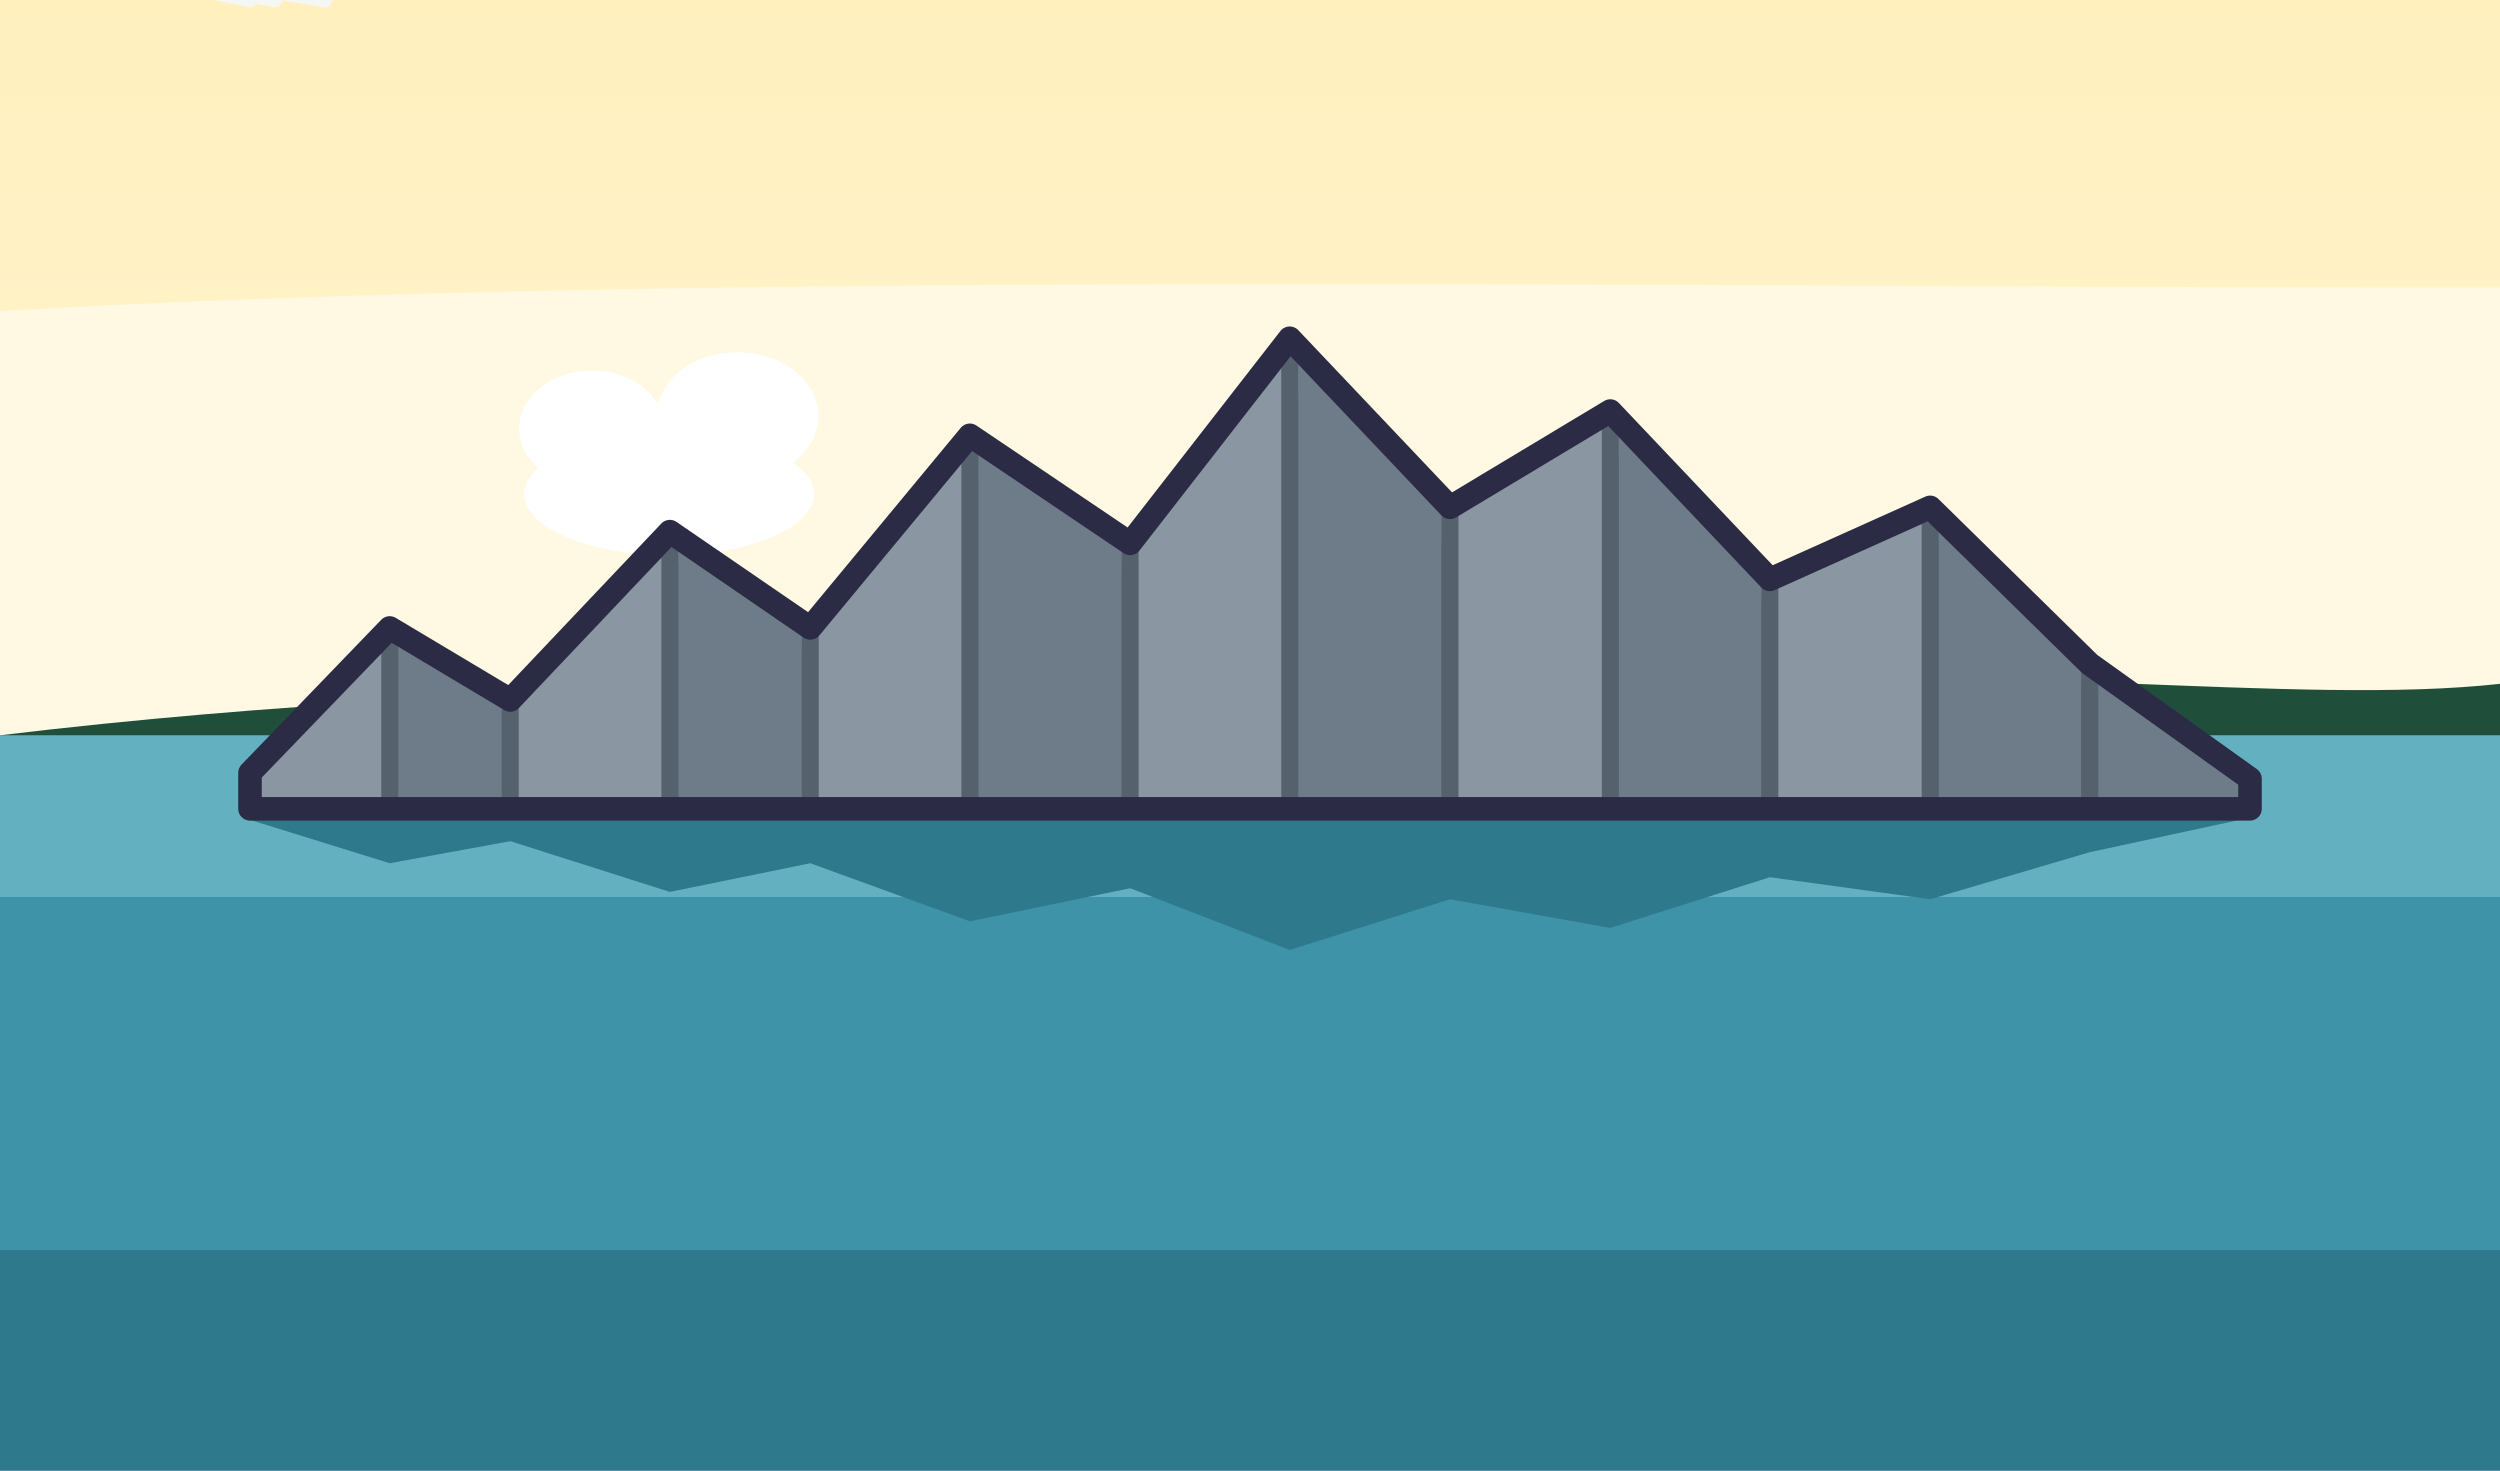
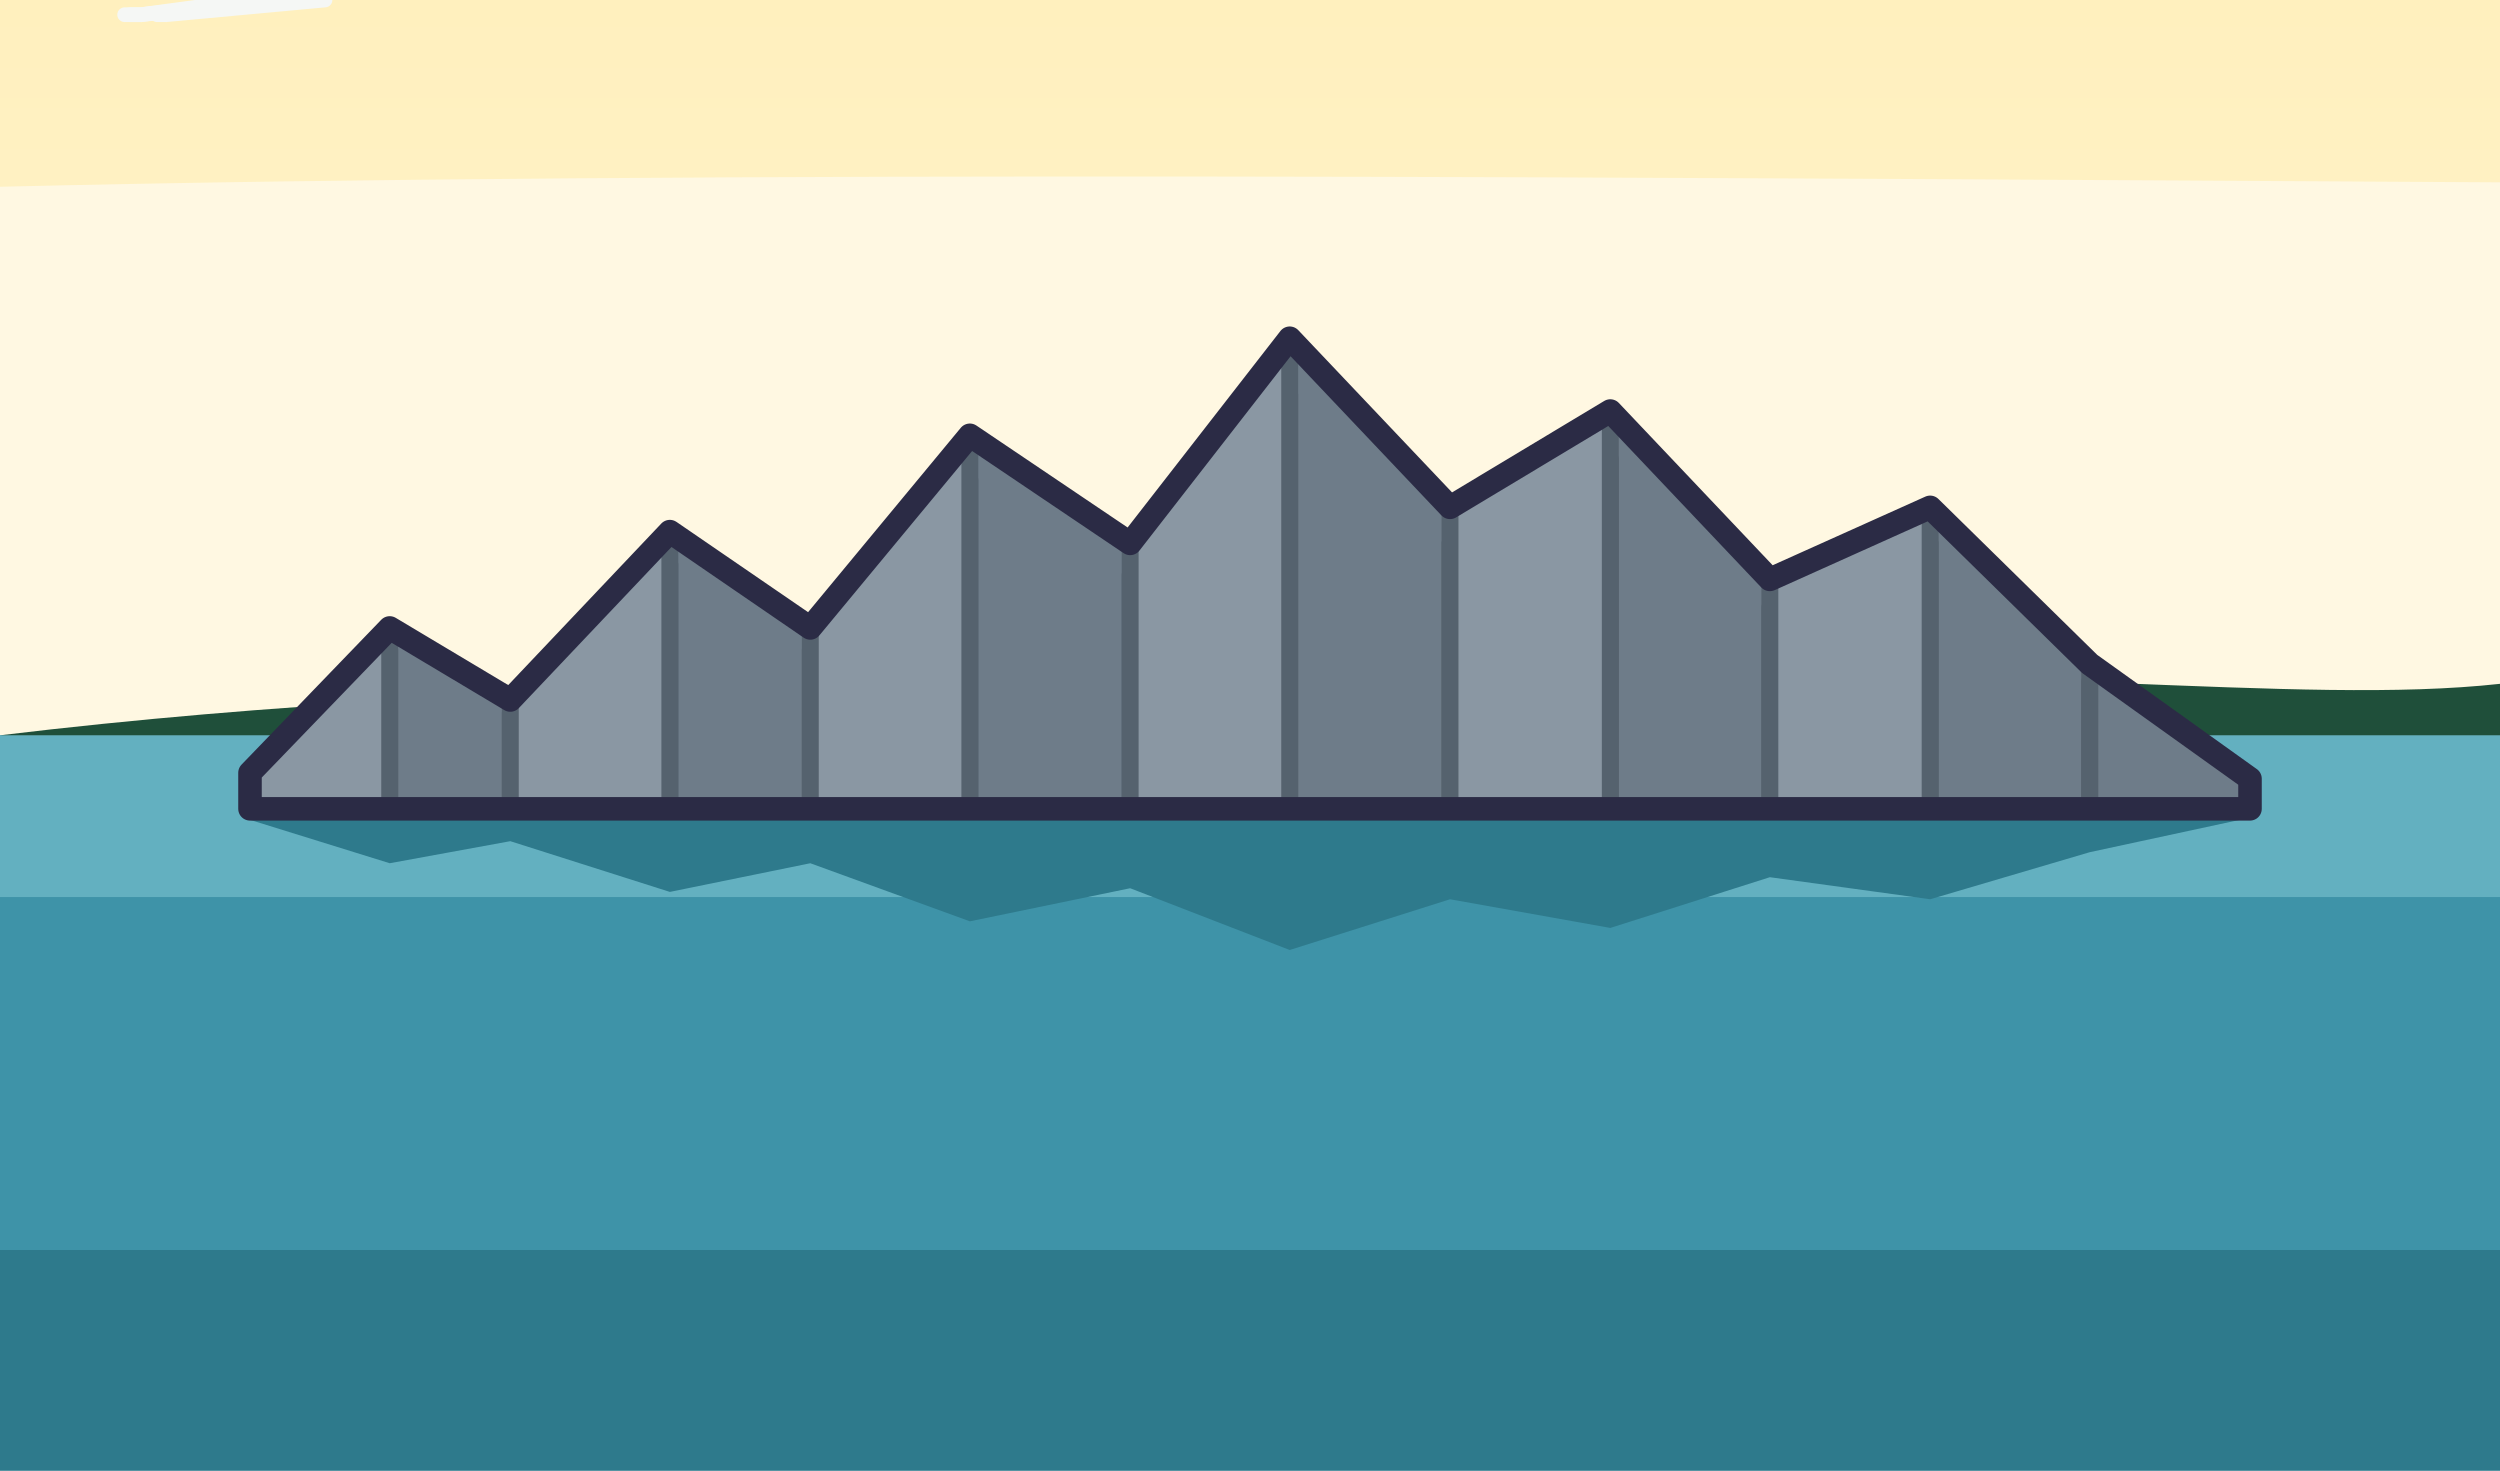
<svg xmlns="http://www.w3.org/2000/svg" viewBox="0 0 340 200" width="340" height="200" role="img" aria-label="부소담악 병풍 바위" data-landmark="busodamak">
  <defs>
    <linearGradient id="sky" x1="0" y1="0" x2="0" y2="1">
      <stop offset="0" stop-color="#FFF0BE" />
      <stop offset="1" stop-color="#FFF8E2" />
    </linearGradient>
  </defs>
  <rect width="340" height="200" fill="url(#sky)" />
-   <path d="M0,42.3 C95.2,36.7 231.2,39.2 340.0,39.1 L340.0,100.0 L0,100.0 Z" fill="#FFF8E2" opacity="1" />
+   <path d="M0,25.4 C95.2,23.1 231.2,24.2 340.0,24.8 L340.0,100.0 L0,100.0 Z" fill="#FFF8E2" opacity="1" />
  <g fill="#FFFFFF">
-     <ellipse cx="91.0" cy="67.2" rx="19.7" ry="8.3" />
-     <ellipse cx="80.5" cy="58.3" rx="9.9" ry="7.9" />
-     <ellipse cx="100.3" cy="56.6" rx="11.0" ry="8.7" />
+     <ellipse cx="166.7" cy="181.0" rx="19.7" ry="8.3" />
+     <ellipse cx="147.5" cy="157.0" rx="9.9" ry="7.9" />
+     <ellipse cx="183.8" cy="152.4" rx="11.0" ry="8.7" />
  </g>
  <g fill="#FFFFFF">
-     <ellipse cx="428.4" cy="105.0" rx="13.8" ry="5.8" />
-     <ellipse cx="420.9" cy="98.7" rx="6.9" ry="5.5" />
-     <ellipse cx="434.8" cy="97.5" rx="7.7" ry="6.1" />
+     <ellipse cx="785.0" cy="282.7" rx="13.8" ry="5.8" />
+     <ellipse cx="771.1" cy="265.6" rx="6.9" ry="5.5" />
+     <ellipse cx="796.7" cy="262.4" rx="7.7" ry="6.1" />
  </g>
  <rect y="100.0" width="340" height="100.0" fill="#3E93A8" />
  <rect y="100.0" width="340" height="22.0" fill="#63B0C0" />
  <rect y="170.0" width="340" height="30.0" fill="#2E7A8C" />
  <path d="M0,100.0 C74.8,91.0 142.8,94.0 204.0,92.0 C272.0,90.0 312.8,96.0 340,93.0 L340,100.0 Z" fill="#1F4F3A" />
  <path d="M34.0,110.0 L34.0,105.1 L53.0,85.4 L69.4,95.2 L91.1,72.3 L110.2,85.4 L131.9,59.2 L153.7,73.9 L175.4,46.0 L197.2,69.0 L219.0,55.9 L240.7,78.8 L262.5,69.0 L284.2,90.3 L306.0,105.9 L306.0,110.0 Z" fill="#6E7C89" />
  <path d="M34.0,110.0 L34.0,105.1 L53.0,85.4 L69.4,95.2 L91.1,72.3 L110.2,85.4 L131.9,59.2 L153.7,73.9 L175.4,46.0 L197.2,69.0 L219.0,55.9 L240.7,78.8 L262.5,69.0 L284.2,90.3 L306.0,105.9 L306.0,110.0 Z" fill="#6E7C89" />
  <g fill="none" stroke="#55626E" stroke-width="2.3" stroke-linecap="round">
    <path d="M53.0,88.4 L53.0,109.0" />
    <path d="M69.4,97.0 L69.4,109.0" />
    <path d="M91.1,76.8 L91.1,109.0" />
    <path d="M110.2,88.4 L110.2,109.0" />
    <path d="M131.9,65.3 L131.9,109.0" />
    <path d="M153.7,78.2 L153.7,109.0" />
    <path d="M175.4,53.7 L175.4,109.0" />
    <path d="M197.2,73.9 L197.2,109.0" />
    <path d="M219.0,62.4 L219.0,109.0" />
    <path d="M240.7,82.6 L240.7,109.0" />
    <path d="M262.5,73.9 L262.5,109.0" />
    <path d="M284.2,92.7 L284.2,109.0" />
  </g>
  <g fill="#8A97A3">
    <path d="M53.0,85.4 L34.0,105.1 L34.0,110.0 L53.0,110.0 Z" />
    <path d="M91.1,72.3 L69.4,95.2 L69.4,110.0 L91.1,110.0 Z" />
    <path d="M131.9,59.2 L110.2,85.4 L110.2,110.0 L131.9,110.0 Z" />
    <path d="M175.4,46.0 L153.7,73.9 L153.7,110.0 L175.4,110.0 Z" />
    <path d="M219.0,55.9 L197.2,69.0 L197.2,110.0 L219.0,110.0 Z" />
    <path d="M262.5,69.0 L240.7,78.8 L240.7,110.0 L262.5,110.0 Z" />
  </g>
  <g fill="none" stroke="#55626E" stroke-width="2.3" stroke-linecap="round">
    <path d="M53.0,85.4 L53.0,109.0" />
    <path d="M69.4,95.2 L69.4,109.0" />
    <path d="M91.1,72.3 L91.1,109.0" />
    <path d="M110.2,85.4 L110.2,109.0" />
    <path d="M131.9,59.2 L131.9,109.0" />
    <path d="M153.7,73.9 L153.7,109.0" />
    <path d="M175.4,46.0 L175.4,109.0" />
    <path d="M197.2,69.0 L197.2,109.0" />
    <path d="M219.0,55.9 L219.0,109.0" />
    <path d="M240.7,78.8 L240.7,109.0" />
    <path d="M262.5,69.0 L262.5,109.0" />
    <path d="M284.2,90.3 L284.2,109.0" />
  </g>
  <g fill="#2E7A8C" opacity="1">
    <path d="M34.0,110.0 L34.0,111.5 L53.0,117.4 L69.4,114.4 L91.1,121.3 L110.2,117.4 L131.9,125.3 L153.7,120.8 L175.4,129.2 L197.2,122.3 L219.0,126.2 L240.7,119.3 L262.5,122.3 L284.2,115.9 L306.0,111.2 L306.0,110.0 Z" />
  </g>
  <g fill="none" stroke="#F5F7F5" stroke-width="2.0" stroke-linecap="round">
-     <path d="M13.60,162.00 M16.95,-1.40 Q17.00,-3.60 19.15,-3.14 L34.00,0.00" />
-     <path d="M238.00,178.00 M22.09,-2.59 Q20.40,-4.00 22.57,-3.64 L44.20,0.00" />
-     <path d="M115.60,188.00 M18.01,-1.64 Q17.00,-3.60 19.17,-3.22 L37.40,0.00" />
+     <path d="M13.60,162.00 M16.95,2.0 Q17.00,2.0 19.15,2.0 L34.00,0.00" />
+     <path d="M238.00,178.00 M22.09,2.0 Q20.40,2.0 22.57,2.0 L44.20,0.00" />
+     <path d="M115.60,188.00 M18.01,2.0 Q17.00,2.0 19.17,2.0 L37.40,0.00" />
  </g>
  <g fill="none" stroke="#2B2B45" stroke-width="3.2" stroke-linejoin="round" stroke-linecap="round">
    <path d="M34.0,110.0 L34.0,105.1 L53.0,85.4 L69.4,95.2 L91.1,72.3 L110.2,85.4 L131.9,59.2 L153.7,73.9 L175.4,46.0 L197.2,69.0 L219.0,55.9 L240.7,78.8 L262.5,69.0 L284.2,90.3 L306.0,105.9 L306.0,110.0 Z" />
  </g>
</svg>
